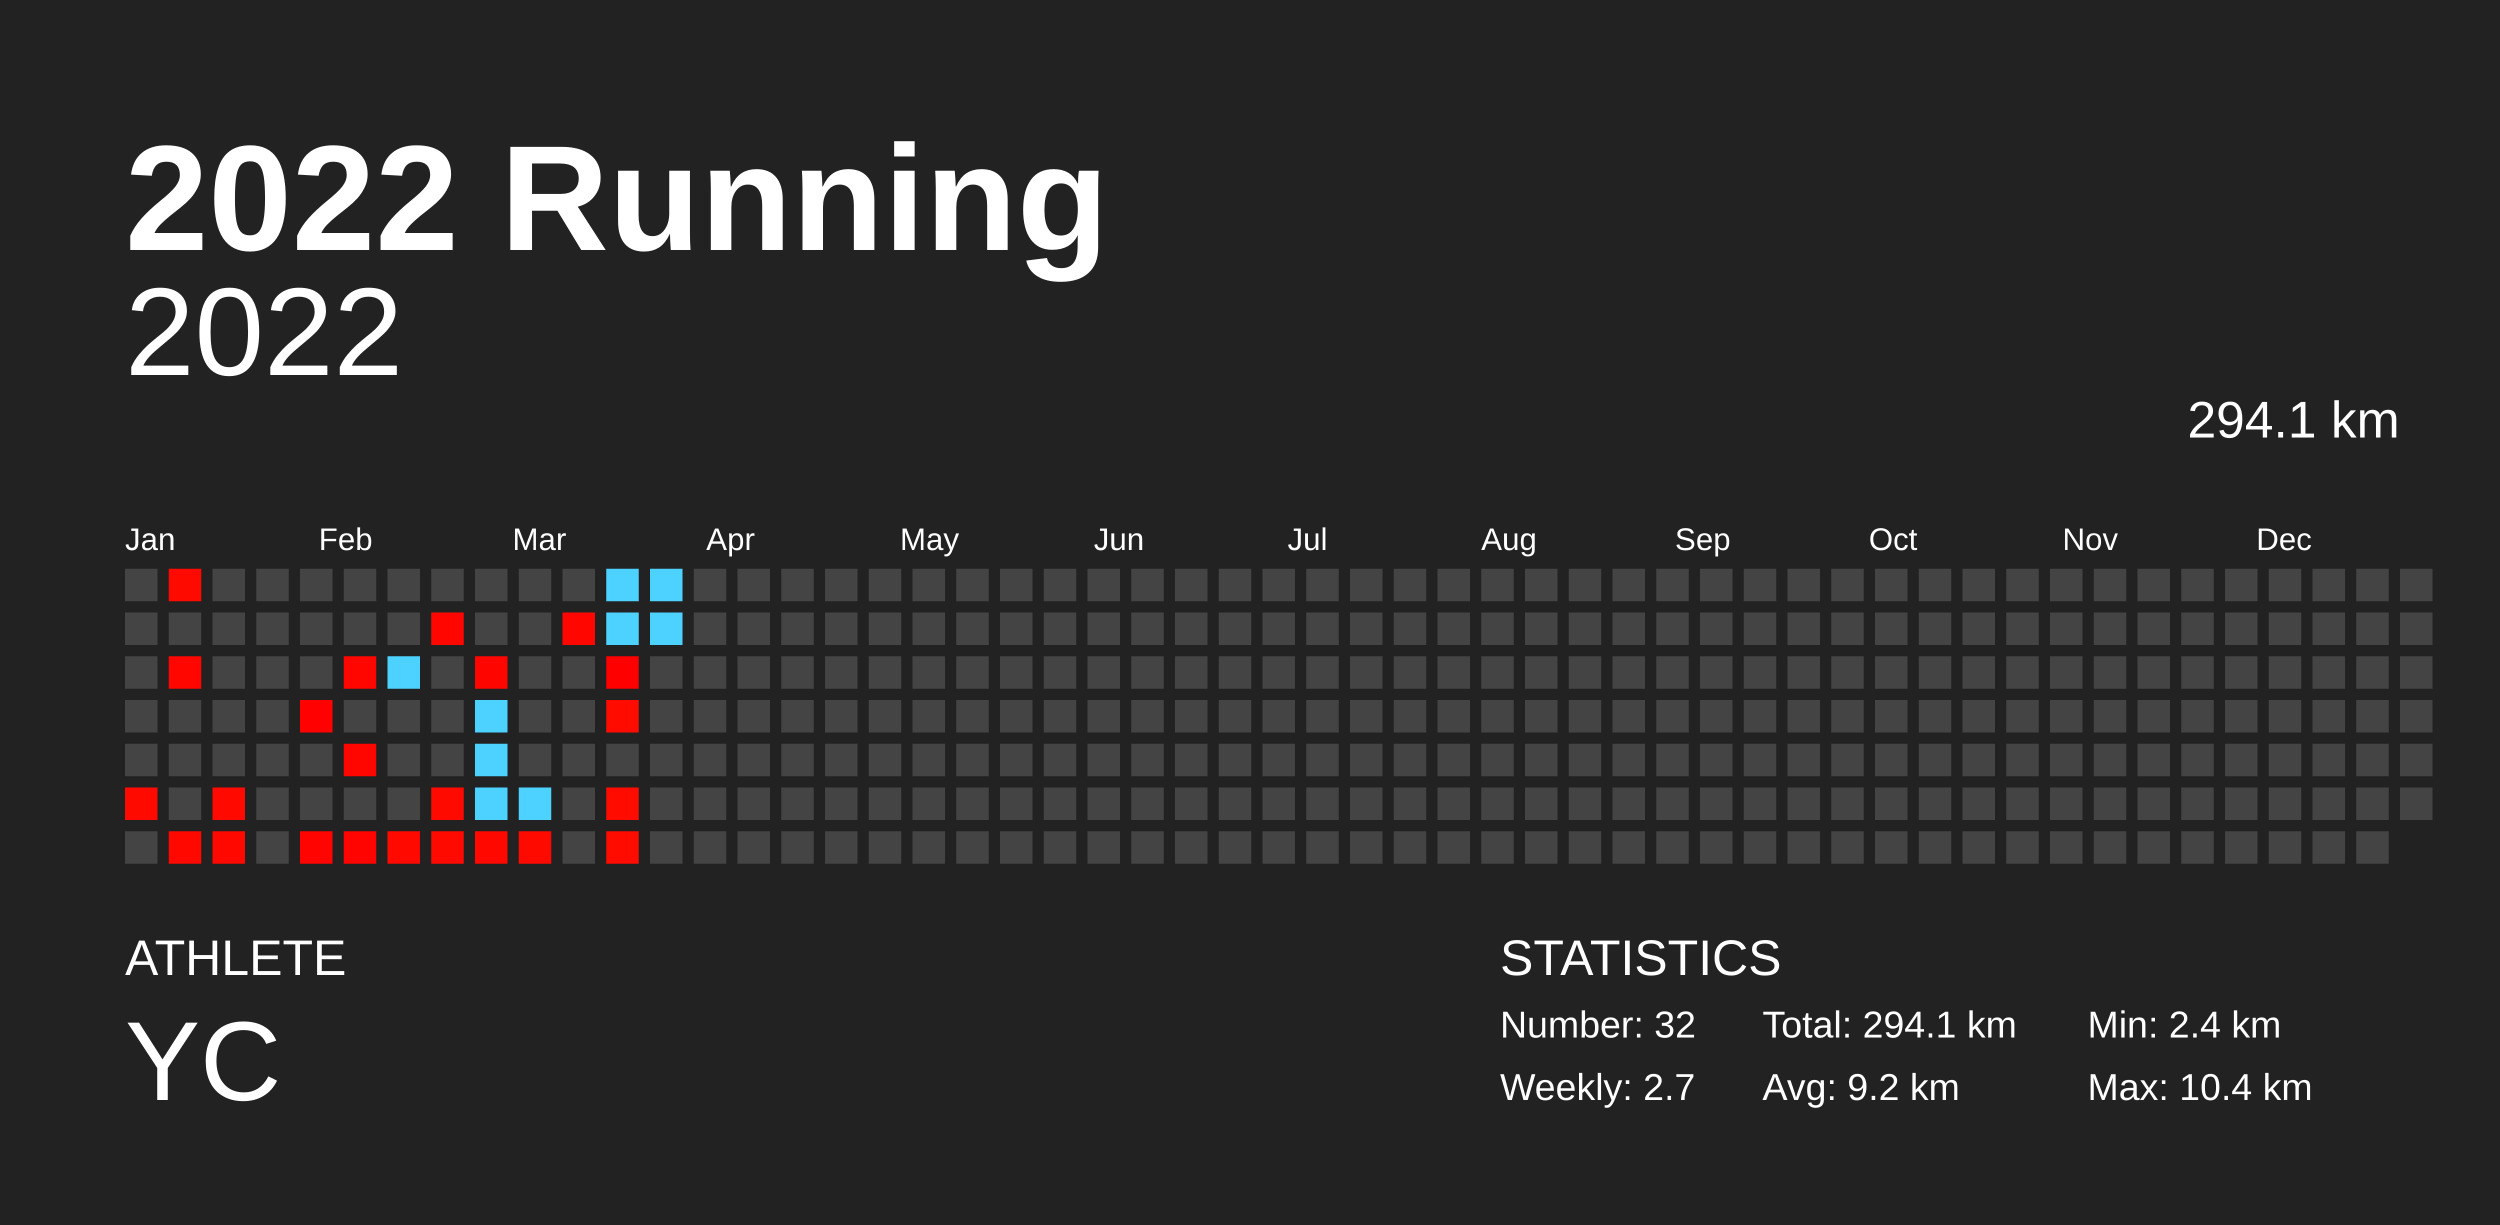
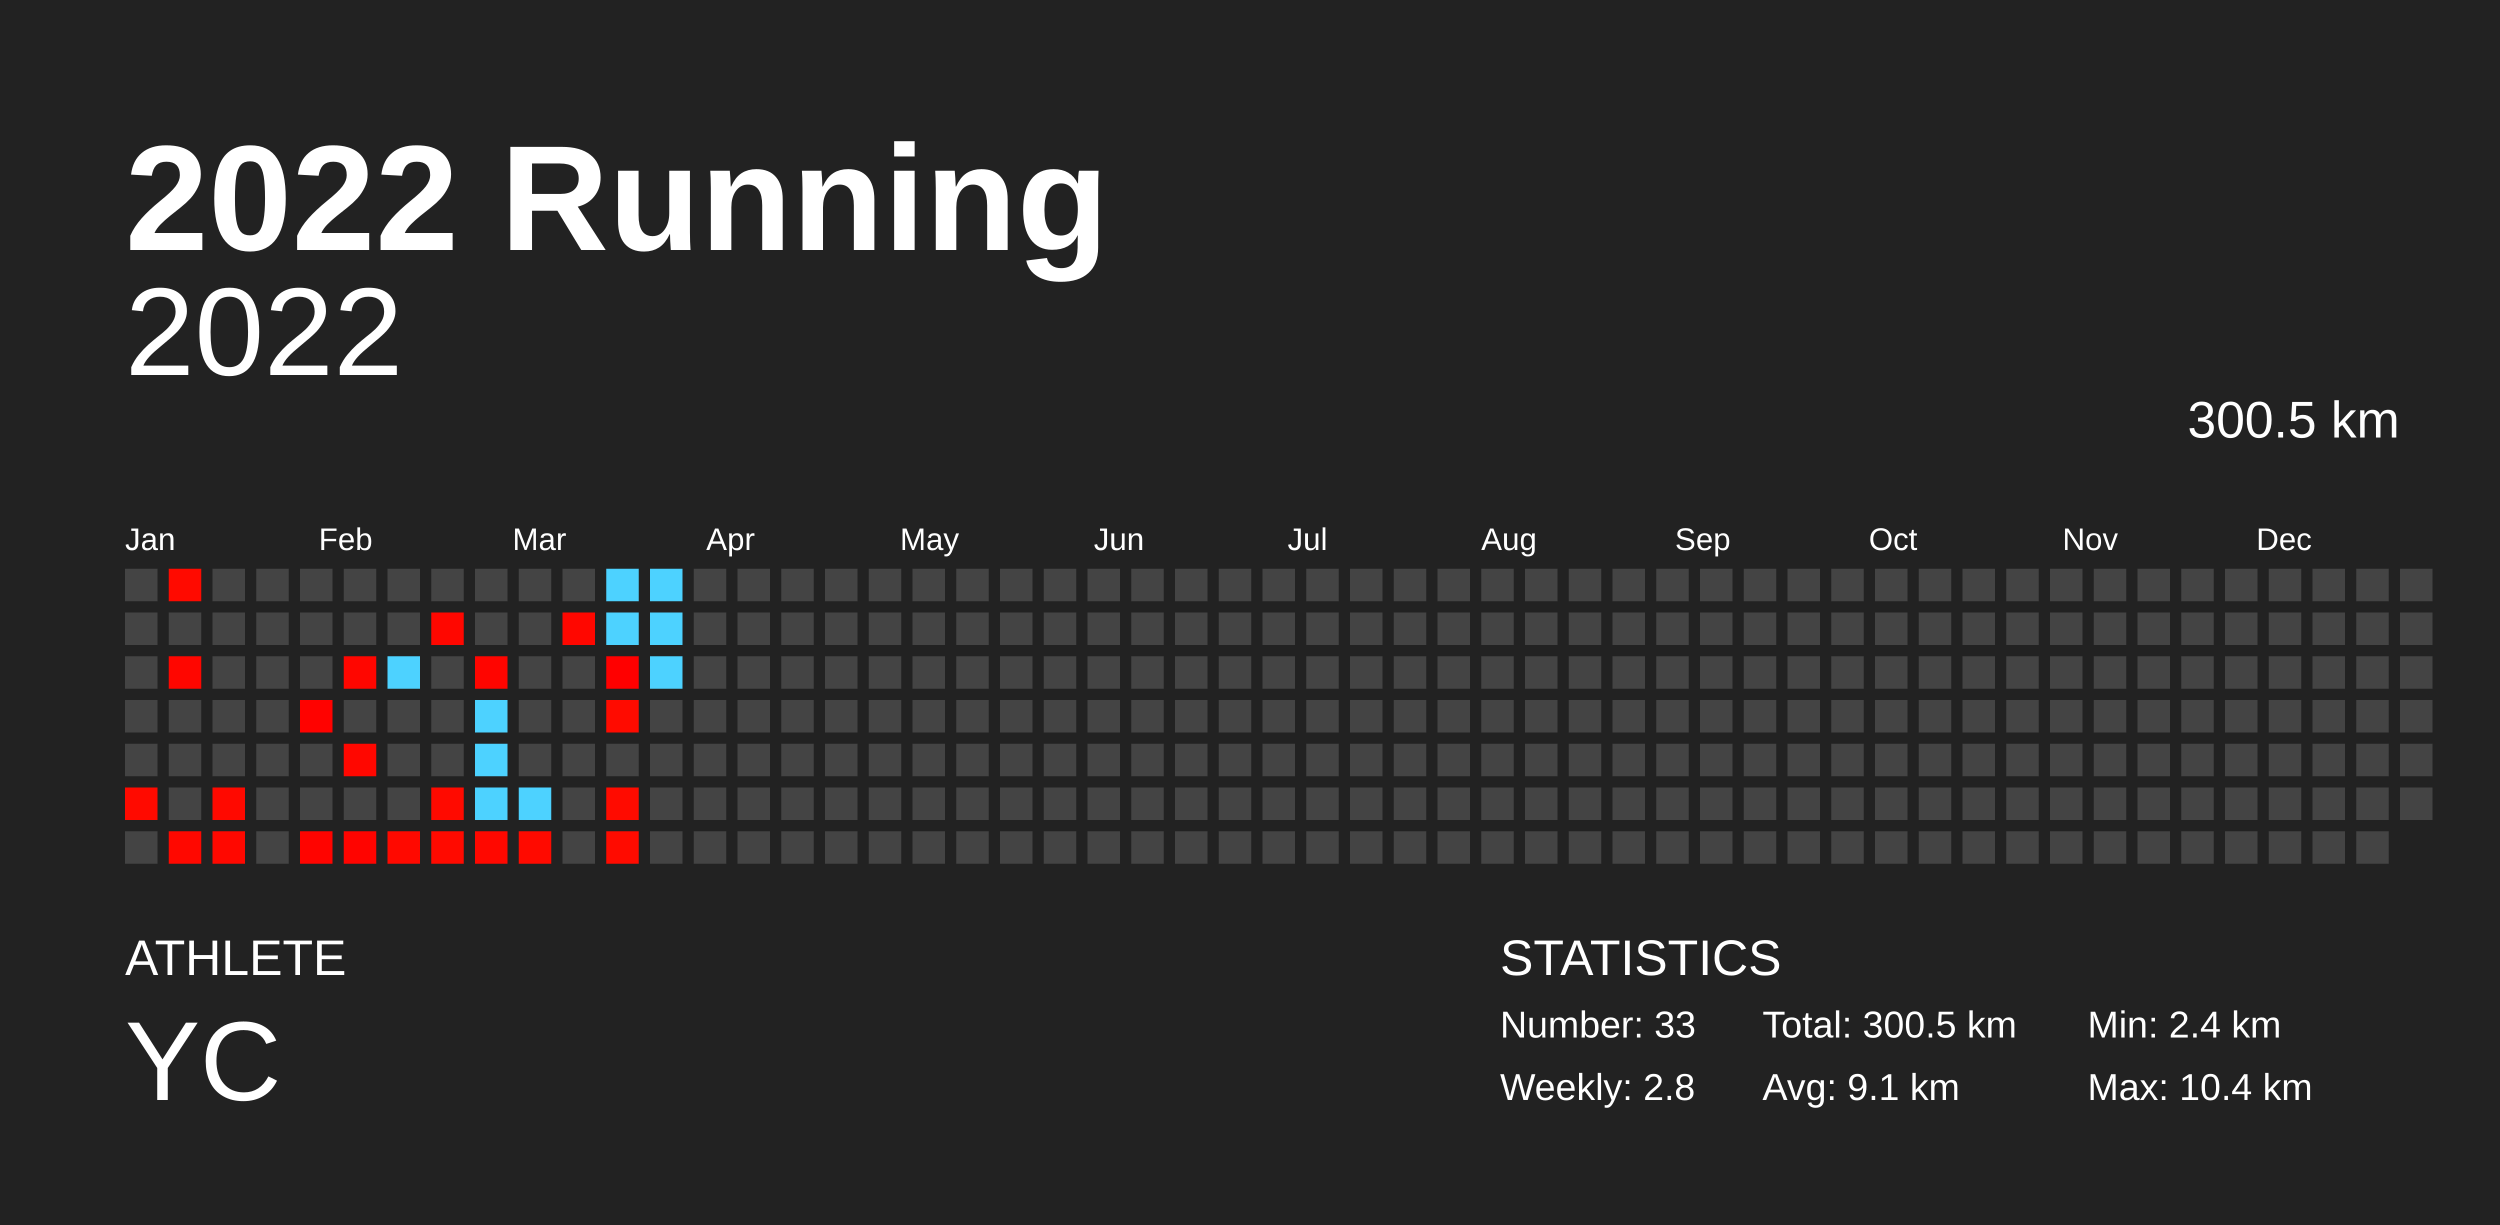
<svg xmlns="http://www.w3.org/2000/svg" baseProfile="full" height="98mm" version="1.1" viewBox="0,0,200,98" width="200mm">
  <defs />
  <rect fill="#222222" height="98" width="200" x="0" y="0" />
  <text fill="#FFFFFF" style="font-size:12px; font-family:Arial; font-weight:bold;" x="10" y="20">2022 Running</text>
  <text fill="#FFFFFF" style="font-size:4px; font-family:Arial" x="10" y="78">ATHLETE</text>
  <text fill="#FFFFFF" style="font-size:9px; font-family:Arial" x="10" y="88">YC</text>
  <text fill="#FFFFFF" style="font-size:4px; font-family:Arial" x="120" y="78">STATISTICS</text>
-   <text fill="#FFFFFF" style="font-size:3px; font-family:Arial" x="120" y="83">Number: 32</text>
-   <text fill="#FFFFFF" style="font-size:3px; font-family:Arial" x="120" y="88">Weekly: 2.7</text>
-   <text fill="#FFFFFF" style="font-size:3px; font-family:Arial" x="141" y="83">Total: 294.1 km</text>
-   <text fill="#FFFFFF" style="font-size:3px; font-family:Arial" x="141" y="88">Avg: 9.2 km</text>
+   <text fill="#FFFFFF" style="font-size:3px; font-family:Arial" x="120" y="83">Number: 33</text>
+   <text fill="#FFFFFF" style="font-size:3px; font-family:Arial" x="120" y="88">Weekly: 2.8</text>
+   <text fill="#FFFFFF" style="font-size:3px; font-family:Arial" x="141" y="83">Total: 300.5 km</text>
+   <text fill="#FFFFFF" style="font-size:3px; font-family:Arial" x="141" y="88">Avg: 9.1 km</text>
  <text fill="#FFFFFF" style="font-size:3px; font-family:Arial" x="167" y="83">Min: 2.4 km</text>
  <text fill="#FFFFFF" style="font-size:3px; font-family:Arial" x="167" y="88">Max: 10.4 km</text>
  <text alignment-baseline="hanging" fill="#FFFFFF" style="font-size:10.0px; font-family:Arial;" x="10" y="30">2022</text>
-   <text alignment-baseline="hanging" fill="#FFFFFF" style="font-size:4.125px; font-family:Arial;" x="175" y="35">294.1 km</text>
+   <text alignment-baseline="hanging" fill="#FFFFFF" style="font-size:4.125px; font-family:Arial;" x="175" y="35">300.5 km</text>
  <text fill="#FFFFFF" style="font-size:2.5px; font-family:Arial" x="10.0" y="44">Jan</text>
  <text fill="#FFFFFF" style="font-size:2.5px; font-family:Arial" x="25.5" y="44">Feb</text>
  <text fill="#FFFFFF" style="font-size:2.5px; font-family:Arial" x="41.0" y="44">Mar</text>
  <text fill="#FFFFFF" style="font-size:2.5px; font-family:Arial" x="56.5" y="44">Apr</text>
  <text fill="#FFFFFF" style="font-size:2.5px; font-family:Arial" x="72.0" y="44">May</text>
  <text fill="#FFFFFF" style="font-size:2.5px; font-family:Arial" x="87.5" y="44">Jun</text>
  <text fill="#FFFFFF" style="font-size:2.5px; font-family:Arial" x="103.0" y="44">Jul</text>
  <text fill="#FFFFFF" style="font-size:2.5px; font-family:Arial" x="118.5" y="44">Aug</text>
  <text fill="#FFFFFF" style="font-size:2.5px; font-family:Arial" x="134.0" y="44">Sep</text>
  <text fill="#FFFFFF" style="font-size:2.5px; font-family:Arial" x="149.5" y="44">Oct</text>
  <text fill="#FFFFFF" style="font-size:2.5px; font-family:Arial" x="165.0" y="44">Nov</text>
  <text fill="#FFFFFF" style="font-size:2.5px; font-family:Arial" x="180.5" y="44">Dec</text>
  <rect fill="#444444" height="2.6" width="2.6" x="10.0" y="45.5" />
  <rect fill="#444444" height="2.6" width="2.6" x="10.0" y="49.0" />
  <rect fill="#444444" height="2.6" width="2.6" x="10.0" y="52.5" />
  <rect fill="#444444" height="2.6" width="2.6" x="10.0" y="56.0" />
  <rect fill="#444444" height="2.6" width="2.6" x="10.0" y="59.5" />
  <rect fill="#ff0a00" height="2.6" width="2.6" x="10.0" y="63.0" />
  <rect fill="#444444" height="2.6" width="2.6" x="10.0" y="66.5" />
  <rect fill="#ff0a00" height="2.6" width="2.6" x="13.5" y="45.5" />
  <rect fill="#444444" height="2.6" width="2.6" x="13.5" y="49.0" />
  <rect fill="#ff0600" height="2.6" width="2.6" x="13.5" y="52.5" />
  <rect fill="#444444" height="2.6" width="2.6" x="13.5" y="56.0" />
  <rect fill="#444444" height="2.6" width="2.6" x="13.5" y="59.5" />
  <rect fill="#444444" height="2.6" width="2.6" x="13.5" y="63.0" />
  <rect fill="#ff0800" height="2.6" width="2.6" x="13.5" y="66.5" />
  <rect fill="#444444" height="2.6" width="2.6" x="17.0" y="45.5" />
  <rect fill="#444444" height="2.6" width="2.6" x="17.0" y="49.0" />
  <rect fill="#444444" height="2.6" width="2.6" x="17.0" y="52.5" />
  <rect fill="#444444" height="2.6" width="2.6" x="17.0" y="56.0" />
  <rect fill="#444444" height="2.6" width="2.6" x="17.0" y="59.5" />
  <rect fill="#ff0900" height="2.6" width="2.6" x="17.0" y="63.0" />
  <rect fill="#ff0800" height="2.6" width="2.6" x="17.0" y="66.5" />
  <rect fill="#444444" height="2.6" width="2.6" x="20.5" y="45.5" />
  <rect fill="#444444" height="2.6" width="2.6" x="20.5" y="49.0" />
  <rect fill="#444444" height="2.6" width="2.6" x="20.5" y="52.5" />
  <rect fill="#444444" height="2.6" width="2.6" x="20.5" y="56.0" />
  <rect fill="#444444" height="2.6" width="2.6" x="20.5" y="59.5" />
  <rect fill="#444444" height="2.6" width="2.6" x="20.5" y="63.0" />
  <rect fill="#444444" height="2.6" width="2.6" x="20.5" y="66.5" />
  <rect fill="#444444" height="2.6" width="2.6" x="24.0" y="45.5" />
  <rect fill="#444444" height="2.6" width="2.6" x="24.0" y="49.0" />
  <rect fill="#444444" height="2.6" width="2.6" x="24.0" y="52.5" />
  <rect fill="#ff0200" height="2.6" width="2.6" x="24.0" y="56.0" />
  <rect fill="#444444" height="2.6" width="2.6" x="24.0" y="59.5" />
  <rect fill="#444444" height="2.6" width="2.6" x="24.0" y="63.0" />
  <rect fill="#ff0400" height="2.6" width="2.6" x="24.0" y="66.5" />
  <rect fill="#444444" height="2.6" width="2.6" x="27.5" y="45.5" />
  <rect fill="#444444" height="2.6" width="2.6" x="27.5" y="49.0" />
  <rect fill="#ff0600" height="2.6" width="2.6" x="27.5" y="52.5" />
  <rect fill="#444444" height="2.6" width="2.6" x="27.5" y="56.0" />
  <rect fill="#ff0700" height="2.6" width="2.6" x="27.5" y="59.5" />
  <rect fill="#444444" height="2.6" width="2.6" x="27.5" y="63.0" />
  <rect fill="#ff0400" height="2.6" width="2.6" x="27.5" y="66.5" />
  <rect fill="#444444" height="2.6" width="2.6" x="31.0" y="45.5" />
  <rect fill="#444444" height="2.6" width="2.6" x="31.0" y="49.0" />
  <rect fill="#4dd2ff" height="2.6" width="2.6" x="31.0" y="52.5" />
  <rect fill="#444444" height="2.6" width="2.6" x="31.0" y="56.0" />
  <rect fill="#444444" height="2.6" width="2.6" x="31.0" y="59.5" />
  <rect fill="#444444" height="2.6" width="2.6" x="31.0" y="63.0" />
  <rect fill="#ff0900" height="2.6" width="2.6" x="31.0" y="66.5" />
  <rect fill="#444444" height="2.6" width="2.6" x="34.5" y="45.5" />
  <rect fill="#ff0700" height="2.6" width="2.6" x="34.5" y="49.0" />
  <rect fill="#444444" height="2.6" width="2.6" x="34.5" y="52.5" />
  <rect fill="#444444" height="2.6" width="2.6" x="34.5" y="56.0" />
  <rect fill="#444444" height="2.6" width="2.6" x="34.5" y="59.5" />
  <rect fill="#ff0a00" height="2.6" width="2.6" x="34.5" y="63.0" />
  <rect fill="#ff0a00" height="2.6" width="2.6" x="34.5" y="66.5" />
  <rect fill="#444444" height="2.6" width="2.6" x="38.0" y="45.5" />
  <rect fill="#444444" height="2.6" width="2.6" x="38.0" y="49.0" />
  <rect fill="#ff0500" height="2.6" width="2.6" x="38.0" y="52.5" />
  <rect fill="#4dd2ff" height="2.6" width="2.6" x="38.0" y="56.0" />
  <rect fill="#4dd2ff" height="2.6" width="2.6" x="38.0" y="59.5" />
  <rect fill="#4dd2ff" height="2.6" width="2.6" x="38.0" y="63.0" />
  <rect fill="#ff0800" height="2.6" width="2.6" x="38.0" y="66.5" />
  <rect fill="#444444" height="2.6" width="2.6" x="41.5" y="45.5" />
  <rect fill="#444444" height="2.6" width="2.6" x="41.5" y="49.0" />
  <rect fill="#444444" height="2.6" width="2.6" x="41.5" y="52.5" />
  <rect fill="#444444" height="2.6" width="2.6" x="41.5" y="56.0" />
  <rect fill="#444444" height="2.6" width="2.6" x="41.5" y="59.5" />
  <rect fill="#4dd2ff" height="2.6" width="2.6" x="41.5" y="63.0" />
  <rect fill="#ff0a00" height="2.6" width="2.6" x="41.5" y="66.5" />
  <rect fill="#444444" height="2.6" width="2.6" x="45.0" y="45.5" />
  <rect fill="#ff0700" height="2.6" width="2.6" x="45.0" y="49.0" />
  <rect fill="#444444" height="2.6" width="2.6" x="45.0" y="52.5" />
  <rect fill="#444444" height="2.6" width="2.6" x="45.0" y="56.0" />
  <rect fill="#444444" height="2.6" width="2.6" x="45.0" y="59.5" />
  <rect fill="#444444" height="2.6" width="2.6" x="45.0" y="63.0" />
  <rect fill="#444444" height="2.6" width="2.6" x="45.0" y="66.5" />
  <rect fill="#4dd2ff" height="2.6" width="2.6" x="48.5" y="45.5" />
  <rect fill="#4dd2ff" height="2.6" width="2.6" x="48.5" y="49.0" />
  <rect fill="#ff0000" height="2.6" width="2.6" x="48.5" y="52.5" />
  <rect fill="#ff0b00" height="2.6" width="2.6" x="48.5" y="56.0" />
  <rect fill="#444444" height="2.6" width="2.6" x="48.5" y="59.5" />
  <rect fill="#ff0b00" height="2.6" width="2.6" x="48.5" y="63.0" />
  <rect fill="#ff0b00" height="2.6" width="2.6" x="48.5" y="66.5" />
  <rect fill="#4dd2ff" height="2.6" width="2.6" x="52.0" y="45.5" />
  <rect fill="#4dd2ff" height="2.6" width="2.6" x="52.0" y="49.0" />
-   <rect fill="#444444" height="2.6" width="2.6" x="52.0" y="52.5" />
+   <rect fill="#4dd2ff" height="2.6" width="2.6" x="52.0" y="52.5" />
  <rect fill="#444444" height="2.6" width="2.6" x="52.0" y="56.0" />
  <rect fill="#444444" height="2.6" width="2.6" x="52.0" y="59.5" />
  <rect fill="#444444" height="2.6" width="2.6" x="52.0" y="63.0" />
  <rect fill="#444444" height="2.6" width="2.6" x="52.0" y="66.5" />
  <rect fill="#444444" height="2.6" width="2.6" x="55.5" y="45.5" />
  <rect fill="#444444" height="2.6" width="2.6" x="55.5" y="49.0" />
  <rect fill="#444444" height="2.6" width="2.6" x="55.5" y="52.5" />
  <rect fill="#444444" height="2.6" width="2.6" x="55.5" y="56.0" />
  <rect fill="#444444" height="2.6" width="2.6" x="55.5" y="59.5" />
  <rect fill="#444444" height="2.6" width="2.6" x="55.5" y="63.0" />
  <rect fill="#444444" height="2.6" width="2.6" x="55.5" y="66.5" />
  <rect fill="#444444" height="2.6" width="2.6" x="59.0" y="45.5" />
  <rect fill="#444444" height="2.6" width="2.6" x="59.0" y="49.0" />
  <rect fill="#444444" height="2.6" width="2.6" x="59.0" y="52.5" />
  <rect fill="#444444" height="2.6" width="2.6" x="59.0" y="56.0" />
  <rect fill="#444444" height="2.6" width="2.6" x="59.0" y="59.5" />
  <rect fill="#444444" height="2.6" width="2.6" x="59.0" y="63.0" />
  <rect fill="#444444" height="2.6" width="2.6" x="59.0" y="66.5" />
  <rect fill="#444444" height="2.6" width="2.6" x="62.5" y="45.5" />
  <rect fill="#444444" height="2.6" width="2.6" x="62.5" y="49.0" />
  <rect fill="#444444" height="2.6" width="2.6" x="62.5" y="52.5" />
  <rect fill="#444444" height="2.6" width="2.6" x="62.5" y="56.0" />
  <rect fill="#444444" height="2.6" width="2.6" x="62.5" y="59.5" />
  <rect fill="#444444" height="2.6" width="2.6" x="62.5" y="63.0" />
  <rect fill="#444444" height="2.6" width="2.6" x="62.5" y="66.5" />
  <rect fill="#444444" height="2.6" width="2.6" x="66.0" y="45.5" />
  <rect fill="#444444" height="2.6" width="2.6" x="66.0" y="49.0" />
  <rect fill="#444444" height="2.6" width="2.6" x="66.0" y="52.5" />
  <rect fill="#444444" height="2.6" width="2.6" x="66.0" y="56.0" />
  <rect fill="#444444" height="2.6" width="2.6" x="66.0" y="59.5" />
  <rect fill="#444444" height="2.6" width="2.6" x="66.0" y="63.0" />
  <rect fill="#444444" height="2.6" width="2.6" x="66.0" y="66.5" />
  <rect fill="#444444" height="2.6" width="2.6" x="69.5" y="45.5" />
  <rect fill="#444444" height="2.6" width="2.6" x="69.5" y="49.0" />
  <rect fill="#444444" height="2.6" width="2.6" x="69.5" y="52.5" />
  <rect fill="#444444" height="2.6" width="2.6" x="69.5" y="56.0" />
  <rect fill="#444444" height="2.6" width="2.6" x="69.5" y="59.5" />
  <rect fill="#444444" height="2.6" width="2.6" x="69.5" y="63.0" />
  <rect fill="#444444" height="2.6" width="2.6" x="69.5" y="66.5" />
  <rect fill="#444444" height="2.6" width="2.6" x="73.0" y="45.5" />
  <rect fill="#444444" height="2.6" width="2.6" x="73.0" y="49.0" />
  <rect fill="#444444" height="2.6" width="2.6" x="73.0" y="52.5" />
  <rect fill="#444444" height="2.6" width="2.6" x="73.0" y="56.0" />
  <rect fill="#444444" height="2.6" width="2.6" x="73.0" y="59.5" />
  <rect fill="#444444" height="2.6" width="2.6" x="73.0" y="63.0" />
  <rect fill="#444444" height="2.6" width="2.6" x="73.0" y="66.5" />
  <rect fill="#444444" height="2.6" width="2.6" x="76.5" y="45.5" />
  <rect fill="#444444" height="2.6" width="2.6" x="76.5" y="49.0" />
  <rect fill="#444444" height="2.6" width="2.6" x="76.5" y="52.5" />
  <rect fill="#444444" height="2.6" width="2.6" x="76.5" y="56.0" />
  <rect fill="#444444" height="2.6" width="2.6" x="76.5" y="59.5" />
  <rect fill="#444444" height="2.6" width="2.6" x="76.5" y="63.0" />
  <rect fill="#444444" height="2.6" width="2.6" x="76.5" y="66.5" />
  <rect fill="#444444" height="2.6" width="2.6" x="80.0" y="45.5" />
  <rect fill="#444444" height="2.6" width="2.6" x="80.0" y="49.0" />
  <rect fill="#444444" height="2.6" width="2.6" x="80.0" y="52.5" />
  <rect fill="#444444" height="2.6" width="2.6" x="80.0" y="56.0" />
  <rect fill="#444444" height="2.6" width="2.6" x="80.0" y="59.5" />
  <rect fill="#444444" height="2.6" width="2.6" x="80.0" y="63.0" />
  <rect fill="#444444" height="2.6" width="2.6" x="80.0" y="66.5" />
  <rect fill="#444444" height="2.6" width="2.6" x="83.5" y="45.5" />
  <rect fill="#444444" height="2.6" width="2.6" x="83.5" y="49.0" />
  <rect fill="#444444" height="2.6" width="2.6" x="83.5" y="52.5" />
  <rect fill="#444444" height="2.6" width="2.6" x="83.5" y="56.0" />
  <rect fill="#444444" height="2.6" width="2.6" x="83.5" y="59.5" />
  <rect fill="#444444" height="2.6" width="2.6" x="83.5" y="63.0" />
  <rect fill="#444444" height="2.6" width="2.6" x="83.5" y="66.5" />
  <rect fill="#444444" height="2.6" width="2.6" x="87.0" y="45.5" />
  <rect fill="#444444" height="2.6" width="2.6" x="87.0" y="49.0" />
  <rect fill="#444444" height="2.6" width="2.6" x="87.0" y="52.5" />
  <rect fill="#444444" height="2.6" width="2.6" x="87.0" y="56.0" />
  <rect fill="#444444" height="2.6" width="2.6" x="87.0" y="59.5" />
  <rect fill="#444444" height="2.6" width="2.6" x="87.0" y="63.0" />
  <rect fill="#444444" height="2.6" width="2.6" x="87.0" y="66.5" />
  <rect fill="#444444" height="2.6" width="2.6" x="90.5" y="45.5" />
  <rect fill="#444444" height="2.6" width="2.6" x="90.5" y="49.0" />
  <rect fill="#444444" height="2.6" width="2.6" x="90.5" y="52.5" />
  <rect fill="#444444" height="2.6" width="2.6" x="90.5" y="56.0" />
  <rect fill="#444444" height="2.6" width="2.6" x="90.5" y="59.5" />
  <rect fill="#444444" height="2.6" width="2.6" x="90.5" y="63.0" />
  <rect fill="#444444" height="2.6" width="2.6" x="90.5" y="66.5" />
  <rect fill="#444444" height="2.6" width="2.6" x="94.0" y="45.5" />
  <rect fill="#444444" height="2.6" width="2.6" x="94.0" y="49.0" />
  <rect fill="#444444" height="2.6" width="2.6" x="94.0" y="52.5" />
  <rect fill="#444444" height="2.6" width="2.6" x="94.0" y="56.0" />
  <rect fill="#444444" height="2.6" width="2.6" x="94.0" y="59.5" />
  <rect fill="#444444" height="2.6" width="2.6" x="94.0" y="63.0" />
  <rect fill="#444444" height="2.6" width="2.6" x="94.0" y="66.5" />
  <rect fill="#444444" height="2.6" width="2.6" x="97.5" y="45.5" />
  <rect fill="#444444" height="2.6" width="2.6" x="97.5" y="49.0" />
  <rect fill="#444444" height="2.6" width="2.6" x="97.5" y="52.5" />
  <rect fill="#444444" height="2.6" width="2.6" x="97.5" y="56.0" />
  <rect fill="#444444" height="2.6" width="2.6" x="97.5" y="59.5" />
  <rect fill="#444444" height="2.6" width="2.6" x="97.5" y="63.0" />
  <rect fill="#444444" height="2.6" width="2.6" x="97.5" y="66.5" />
  <rect fill="#444444" height="2.6" width="2.6" x="101.0" y="45.5" />
  <rect fill="#444444" height="2.6" width="2.6" x="101.0" y="49.0" />
  <rect fill="#444444" height="2.6" width="2.6" x="101.0" y="52.5" />
  <rect fill="#444444" height="2.6" width="2.6" x="101.0" y="56.0" />
  <rect fill="#444444" height="2.6" width="2.6" x="101.0" y="59.5" />
  <rect fill="#444444" height="2.6" width="2.6" x="101.0" y="63.0" />
  <rect fill="#444444" height="2.6" width="2.6" x="101.0" y="66.5" />
  <rect fill="#444444" height="2.6" width="2.6" x="104.5" y="45.5" />
  <rect fill="#444444" height="2.6" width="2.6" x="104.5" y="49.0" />
  <rect fill="#444444" height="2.6" width="2.6" x="104.5" y="52.5" />
  <rect fill="#444444" height="2.6" width="2.6" x="104.5" y="56.0" />
  <rect fill="#444444" height="2.6" width="2.6" x="104.5" y="59.5" />
  <rect fill="#444444" height="2.6" width="2.6" x="104.5" y="63.0" />
  <rect fill="#444444" height="2.6" width="2.6" x="104.5" y="66.5" />
  <rect fill="#444444" height="2.6" width="2.6" x="108.0" y="45.5" />
  <rect fill="#444444" height="2.6" width="2.6" x="108.0" y="49.0" />
  <rect fill="#444444" height="2.6" width="2.6" x="108.0" y="52.5" />
  <rect fill="#444444" height="2.6" width="2.6" x="108.0" y="56.0" />
  <rect fill="#444444" height="2.6" width="2.6" x="108.0" y="59.5" />
  <rect fill="#444444" height="2.6" width="2.6" x="108.0" y="63.0" />
  <rect fill="#444444" height="2.6" width="2.6" x="108.0" y="66.5" />
  <rect fill="#444444" height="2.6" width="2.6" x="111.5" y="45.5" />
  <rect fill="#444444" height="2.6" width="2.6" x="111.5" y="49.0" />
  <rect fill="#444444" height="2.6" width="2.6" x="111.5" y="52.5" />
  <rect fill="#444444" height="2.6" width="2.6" x="111.5" y="56.0" />
  <rect fill="#444444" height="2.6" width="2.6" x="111.5" y="59.5" />
  <rect fill="#444444" height="2.6" width="2.6" x="111.5" y="63.0" />
  <rect fill="#444444" height="2.6" width="2.6" x="111.5" y="66.5" />
  <rect fill="#444444" height="2.6" width="2.6" x="115.0" y="45.5" />
  <rect fill="#444444" height="2.6" width="2.6" x="115.0" y="49.0" />
  <rect fill="#444444" height="2.6" width="2.6" x="115.0" y="52.5" />
  <rect fill="#444444" height="2.6" width="2.6" x="115.0" y="56.0" />
  <rect fill="#444444" height="2.6" width="2.6" x="115.0" y="59.5" />
  <rect fill="#444444" height="2.6" width="2.6" x="115.0" y="63.0" />
  <rect fill="#444444" height="2.6" width="2.6" x="115.0" y="66.5" />
  <rect fill="#444444" height="2.6" width="2.6" x="118.5" y="45.5" />
  <rect fill="#444444" height="2.6" width="2.6" x="118.5" y="49.0" />
  <rect fill="#444444" height="2.6" width="2.6" x="118.5" y="52.5" />
  <rect fill="#444444" height="2.6" width="2.6" x="118.5" y="56.0" />
  <rect fill="#444444" height="2.6" width="2.6" x="118.5" y="59.5" />
  <rect fill="#444444" height="2.6" width="2.6" x="118.5" y="63.0" />
  <rect fill="#444444" height="2.6" width="2.6" x="118.5" y="66.5" />
  <rect fill="#444444" height="2.6" width="2.6" x="122.0" y="45.5" />
  <rect fill="#444444" height="2.6" width="2.6" x="122.0" y="49.0" />
  <rect fill="#444444" height="2.6" width="2.6" x="122.0" y="52.5" />
  <rect fill="#444444" height="2.6" width="2.6" x="122.0" y="56.0" />
  <rect fill="#444444" height="2.6" width="2.6" x="122.0" y="59.5" />
  <rect fill="#444444" height="2.6" width="2.6" x="122.0" y="63.0" />
  <rect fill="#444444" height="2.6" width="2.6" x="122.0" y="66.5" />
  <rect fill="#444444" height="2.6" width="2.6" x="125.5" y="45.5" />
  <rect fill="#444444" height="2.6" width="2.6" x="125.5" y="49.0" />
  <rect fill="#444444" height="2.6" width="2.6" x="125.5" y="52.5" />
  <rect fill="#444444" height="2.6" width="2.6" x="125.5" y="56.0" />
  <rect fill="#444444" height="2.6" width="2.6" x="125.5" y="59.5" />
  <rect fill="#444444" height="2.6" width="2.6" x="125.5" y="63.0" />
  <rect fill="#444444" height="2.6" width="2.6" x="125.5" y="66.5" />
  <rect fill="#444444" height="2.6" width="2.6" x="129.0" y="45.5" />
  <rect fill="#444444" height="2.6" width="2.6" x="129.0" y="49.0" />
  <rect fill="#444444" height="2.6" width="2.6" x="129.0" y="52.5" />
  <rect fill="#444444" height="2.6" width="2.6" x="129.0" y="56.0" />
  <rect fill="#444444" height="2.6" width="2.6" x="129.0" y="59.5" />
  <rect fill="#444444" height="2.6" width="2.6" x="129.0" y="63.0" />
  <rect fill="#444444" height="2.6" width="2.6" x="129.0" y="66.5" />
  <rect fill="#444444" height="2.6" width="2.6" x="132.5" y="45.5" />
  <rect fill="#444444" height="2.6" width="2.6" x="132.5" y="49.0" />
  <rect fill="#444444" height="2.6" width="2.6" x="132.5" y="52.5" />
  <rect fill="#444444" height="2.6" width="2.6" x="132.5" y="56.0" />
  <rect fill="#444444" height="2.6" width="2.6" x="132.5" y="59.5" />
  <rect fill="#444444" height="2.6" width="2.6" x="132.5" y="63.0" />
  <rect fill="#444444" height="2.6" width="2.6" x="132.5" y="66.5" />
  <rect fill="#444444" height="2.6" width="2.6" x="136.0" y="45.5" />
  <rect fill="#444444" height="2.6" width="2.6" x="136.0" y="49.0" />
  <rect fill="#444444" height="2.6" width="2.6" x="136.0" y="52.5" />
  <rect fill="#444444" height="2.6" width="2.6" x="136.0" y="56.0" />
  <rect fill="#444444" height="2.6" width="2.6" x="136.0" y="59.5" />
  <rect fill="#444444" height="2.6" width="2.6" x="136.0" y="63.0" />
  <rect fill="#444444" height="2.6" width="2.6" x="136.0" y="66.5" />
  <rect fill="#444444" height="2.6" width="2.6" x="139.5" y="45.5" />
  <rect fill="#444444" height="2.6" width="2.6" x="139.5" y="49.0" />
  <rect fill="#444444" height="2.6" width="2.6" x="139.5" y="52.5" />
  <rect fill="#444444" height="2.6" width="2.6" x="139.5" y="56.0" />
  <rect fill="#444444" height="2.6" width="2.6" x="139.5" y="59.5" />
  <rect fill="#444444" height="2.6" width="2.6" x="139.5" y="63.0" />
  <rect fill="#444444" height="2.6" width="2.6" x="139.5" y="66.5" />
  <rect fill="#444444" height="2.6" width="2.6" x="143.0" y="45.5" />
  <rect fill="#444444" height="2.6" width="2.6" x="143.0" y="49.0" />
  <rect fill="#444444" height="2.6" width="2.6" x="143.0" y="52.5" />
  <rect fill="#444444" height="2.6" width="2.6" x="143.0" y="56.0" />
  <rect fill="#444444" height="2.6" width="2.6" x="143.0" y="59.5" />
  <rect fill="#444444" height="2.6" width="2.6" x="143.0" y="63.0" />
  <rect fill="#444444" height="2.6" width="2.6" x="143.0" y="66.5" />
  <rect fill="#444444" height="2.6" width="2.6" x="146.5" y="45.5" />
  <rect fill="#444444" height="2.6" width="2.6" x="146.5" y="49.0" />
  <rect fill="#444444" height="2.6" width="2.6" x="146.5" y="52.5" />
  <rect fill="#444444" height="2.6" width="2.6" x="146.5" y="56.0" />
  <rect fill="#444444" height="2.6" width="2.6" x="146.5" y="59.5" />
  <rect fill="#444444" height="2.6" width="2.6" x="146.5" y="63.0" />
  <rect fill="#444444" height="2.6" width="2.6" x="146.5" y="66.5" />
  <rect fill="#444444" height="2.6" width="2.6" x="150.0" y="45.5" />
  <rect fill="#444444" height="2.6" width="2.6" x="150.0" y="49.0" />
  <rect fill="#444444" height="2.6" width="2.6" x="150.0" y="52.5" />
  <rect fill="#444444" height="2.6" width="2.6" x="150.0" y="56.0" />
  <rect fill="#444444" height="2.6" width="2.6" x="150.0" y="59.5" />
  <rect fill="#444444" height="2.6" width="2.6" x="150.0" y="63.0" />
  <rect fill="#444444" height="2.6" width="2.6" x="150.0" y="66.5" />
  <rect fill="#444444" height="2.6" width="2.6" x="153.5" y="45.5" />
  <rect fill="#444444" height="2.6" width="2.6" x="153.5" y="49.0" />
  <rect fill="#444444" height="2.6" width="2.6" x="153.5" y="52.5" />
  <rect fill="#444444" height="2.6" width="2.6" x="153.5" y="56.0" />
  <rect fill="#444444" height="2.6" width="2.6" x="153.5" y="59.5" />
  <rect fill="#444444" height="2.6" width="2.6" x="153.5" y="63.0" />
  <rect fill="#444444" height="2.6" width="2.6" x="153.5" y="66.5" />
  <rect fill="#444444" height="2.6" width="2.6" x="157.0" y="45.5" />
  <rect fill="#444444" height="2.6" width="2.6" x="157.0" y="49.0" />
  <rect fill="#444444" height="2.6" width="2.6" x="157.0" y="52.5" />
  <rect fill="#444444" height="2.6" width="2.6" x="157.0" y="56.0" />
  <rect fill="#444444" height="2.6" width="2.6" x="157.0" y="59.5" />
  <rect fill="#444444" height="2.6" width="2.6" x="157.0" y="63.0" />
  <rect fill="#444444" height="2.6" width="2.6" x="157.0" y="66.5" />
  <rect fill="#444444" height="2.6" width="2.6" x="160.5" y="45.5" />
  <rect fill="#444444" height="2.6" width="2.6" x="160.5" y="49.0" />
  <rect fill="#444444" height="2.6" width="2.6" x="160.5" y="52.5" />
  <rect fill="#444444" height="2.6" width="2.6" x="160.5" y="56.0" />
  <rect fill="#444444" height="2.6" width="2.6" x="160.5" y="59.5" />
  <rect fill="#444444" height="2.6" width="2.6" x="160.5" y="63.0" />
  <rect fill="#444444" height="2.6" width="2.6" x="160.5" y="66.5" />
  <rect fill="#444444" height="2.6" width="2.6" x="164.0" y="45.5" />
  <rect fill="#444444" height="2.6" width="2.6" x="164.0" y="49.0" />
  <rect fill="#444444" height="2.6" width="2.6" x="164.0" y="52.5" />
  <rect fill="#444444" height="2.6" width="2.6" x="164.0" y="56.0" />
  <rect fill="#444444" height="2.6" width="2.6" x="164.0" y="59.5" />
  <rect fill="#444444" height="2.6" width="2.6" x="164.0" y="63.0" />
  <rect fill="#444444" height="2.6" width="2.6" x="164.0" y="66.5" />
  <rect fill="#444444" height="2.6" width="2.6" x="167.5" y="45.5" />
  <rect fill="#444444" height="2.6" width="2.6" x="167.5" y="49.0" />
  <rect fill="#444444" height="2.6" width="2.6" x="167.5" y="52.5" />
  <rect fill="#444444" height="2.6" width="2.6" x="167.5" y="56.0" />
  <rect fill="#444444" height="2.6" width="2.6" x="167.5" y="59.5" />
  <rect fill="#444444" height="2.6" width="2.6" x="167.5" y="63.0" />
  <rect fill="#444444" height="2.6" width="2.6" x="167.5" y="66.5" />
  <rect fill="#444444" height="2.6" width="2.6" x="171.0" y="45.5" />
  <rect fill="#444444" height="2.6" width="2.6" x="171.0" y="49.0" />
  <rect fill="#444444" height="2.6" width="2.6" x="171.0" y="52.5" />
  <rect fill="#444444" height="2.6" width="2.6" x="171.0" y="56.0" />
  <rect fill="#444444" height="2.6" width="2.6" x="171.0" y="59.5" />
  <rect fill="#444444" height="2.6" width="2.6" x="171.0" y="63.0" />
  <rect fill="#444444" height="2.6" width="2.6" x="171.0" y="66.5" />
  <rect fill="#444444" height="2.6" width="2.6" x="174.5" y="45.5" />
  <rect fill="#444444" height="2.6" width="2.6" x="174.5" y="49.0" />
  <rect fill="#444444" height="2.6" width="2.6" x="174.5" y="52.5" />
  <rect fill="#444444" height="2.6" width="2.6" x="174.5" y="56.0" />
  <rect fill="#444444" height="2.6" width="2.6" x="174.5" y="59.5" />
  <rect fill="#444444" height="2.6" width="2.6" x="174.5" y="63.0" />
  <rect fill="#444444" height="2.6" width="2.6" x="174.5" y="66.5" />
  <rect fill="#444444" height="2.6" width="2.6" x="178.0" y="45.5" />
  <rect fill="#444444" height="2.6" width="2.6" x="178.0" y="49.0" />
  <rect fill="#444444" height="2.6" width="2.6" x="178.0" y="52.5" />
  <rect fill="#444444" height="2.6" width="2.6" x="178.0" y="56.0" />
  <rect fill="#444444" height="2.6" width="2.6" x="178.0" y="59.5" />
  <rect fill="#444444" height="2.6" width="2.6" x="178.0" y="63.0" />
  <rect fill="#444444" height="2.6" width="2.6" x="178.0" y="66.5" />
  <rect fill="#444444" height="2.6" width="2.6" x="181.5" y="45.5" />
  <rect fill="#444444" height="2.6" width="2.6" x="181.5" y="49.0" />
  <rect fill="#444444" height="2.6" width="2.6" x="181.5" y="52.5" />
  <rect fill="#444444" height="2.6" width="2.6" x="181.5" y="56.0" />
  <rect fill="#444444" height="2.6" width="2.6" x="181.5" y="59.5" />
  <rect fill="#444444" height="2.6" width="2.6" x="181.5" y="63.0" />
  <rect fill="#444444" height="2.6" width="2.6" x="181.5" y="66.5" />
  <rect fill="#444444" height="2.6" width="2.6" x="185.0" y="45.5" />
  <rect fill="#444444" height="2.6" width="2.6" x="185.0" y="49.0" />
  <rect fill="#444444" height="2.6" width="2.6" x="185.0" y="52.5" />
  <rect fill="#444444" height="2.6" width="2.6" x="185.0" y="56.0" />
  <rect fill="#444444" height="2.6" width="2.6" x="185.0" y="59.5" />
  <rect fill="#444444" height="2.6" width="2.6" x="185.0" y="63.0" />
  <rect fill="#444444" height="2.6" width="2.6" x="185.0" y="66.5" />
  <rect fill="#444444" height="2.6" width="2.6" x="188.5" y="45.5" />
  <rect fill="#444444" height="2.6" width="2.6" x="188.5" y="49.0" />
  <rect fill="#444444" height="2.6" width="2.6" x="188.5" y="52.5" />
  <rect fill="#444444" height="2.6" width="2.6" x="188.5" y="56.0" />
  <rect fill="#444444" height="2.6" width="2.6" x="188.5" y="59.5" />
  <rect fill="#444444" height="2.6" width="2.6" x="188.5" y="63.0" />
  <rect fill="#444444" height="2.6" width="2.6" x="188.5" y="66.5" />
  <rect fill="#444444" height="2.6" width="2.6" x="192.0" y="45.5" />
  <rect fill="#444444" height="2.6" width="2.6" x="192.0" y="49.0" />
  <rect fill="#444444" height="2.6" width="2.6" x="192.0" y="52.5" />
  <rect fill="#444444" height="2.6" width="2.6" x="192.0" y="56.0" />
  <rect fill="#444444" height="2.6" width="2.6" x="192.0" y="59.5" />
  <rect fill="#444444" height="2.6" width="2.6" x="192.0" y="63.0" />
</svg>
